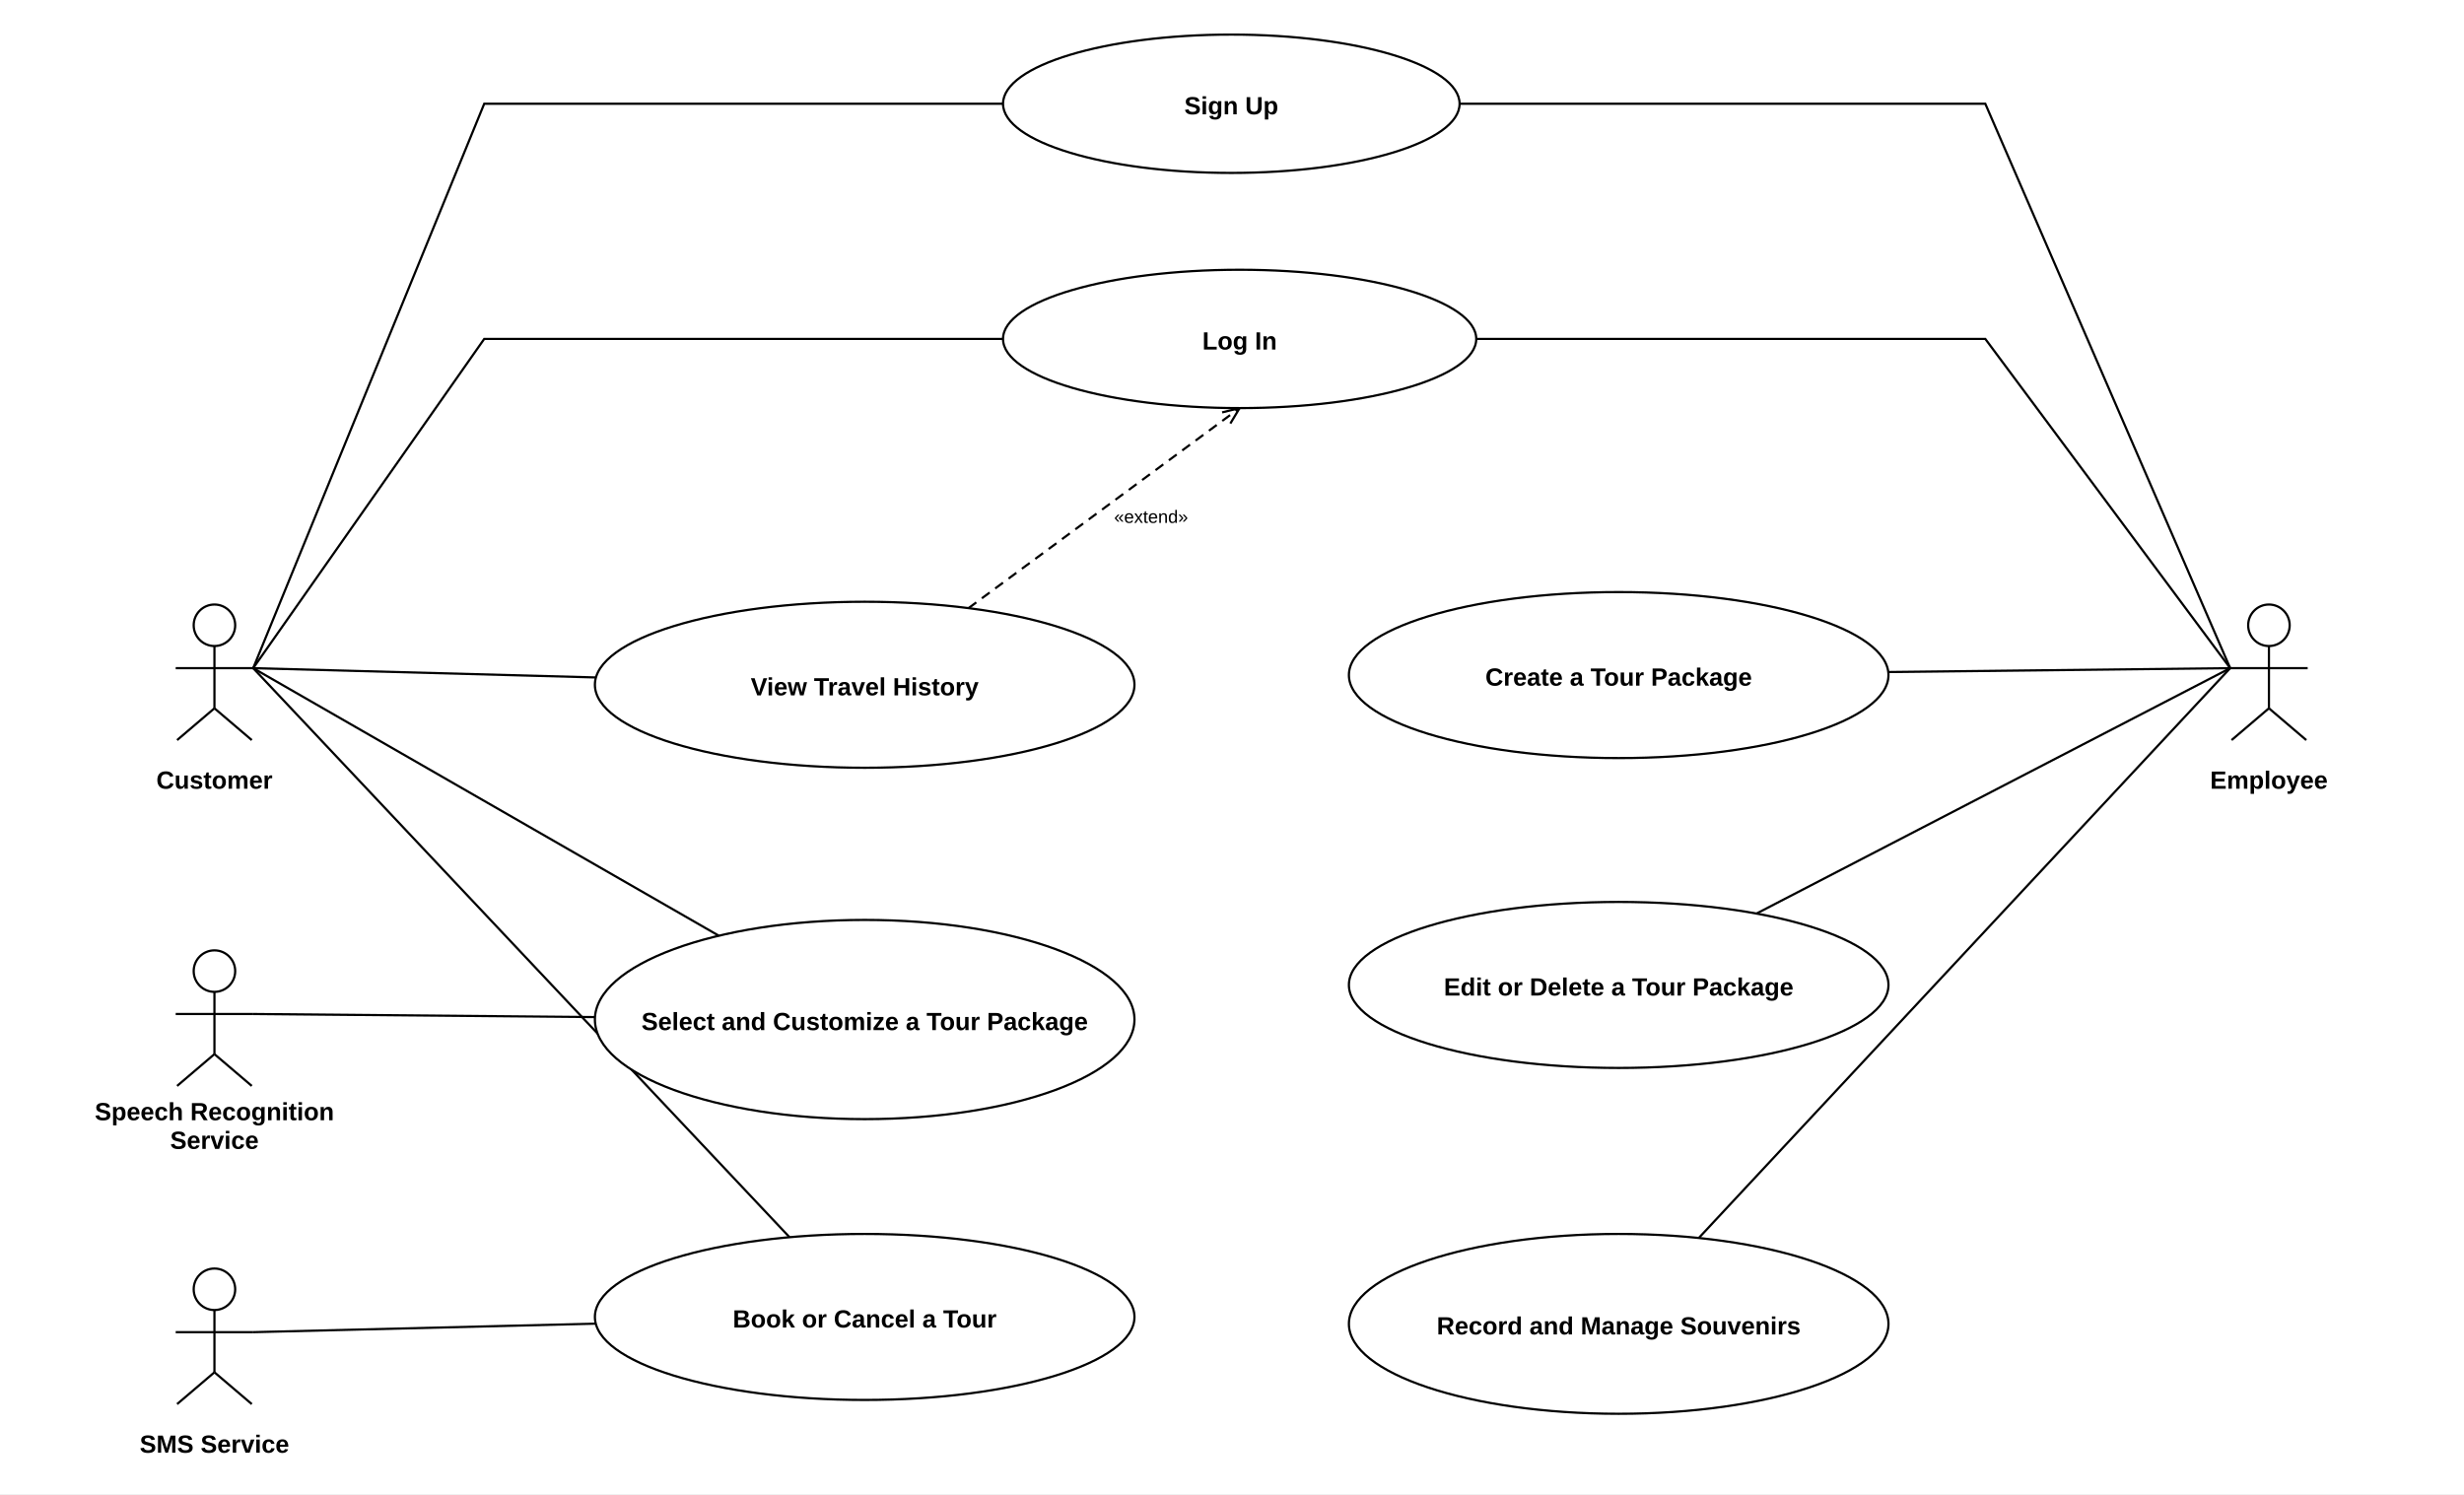
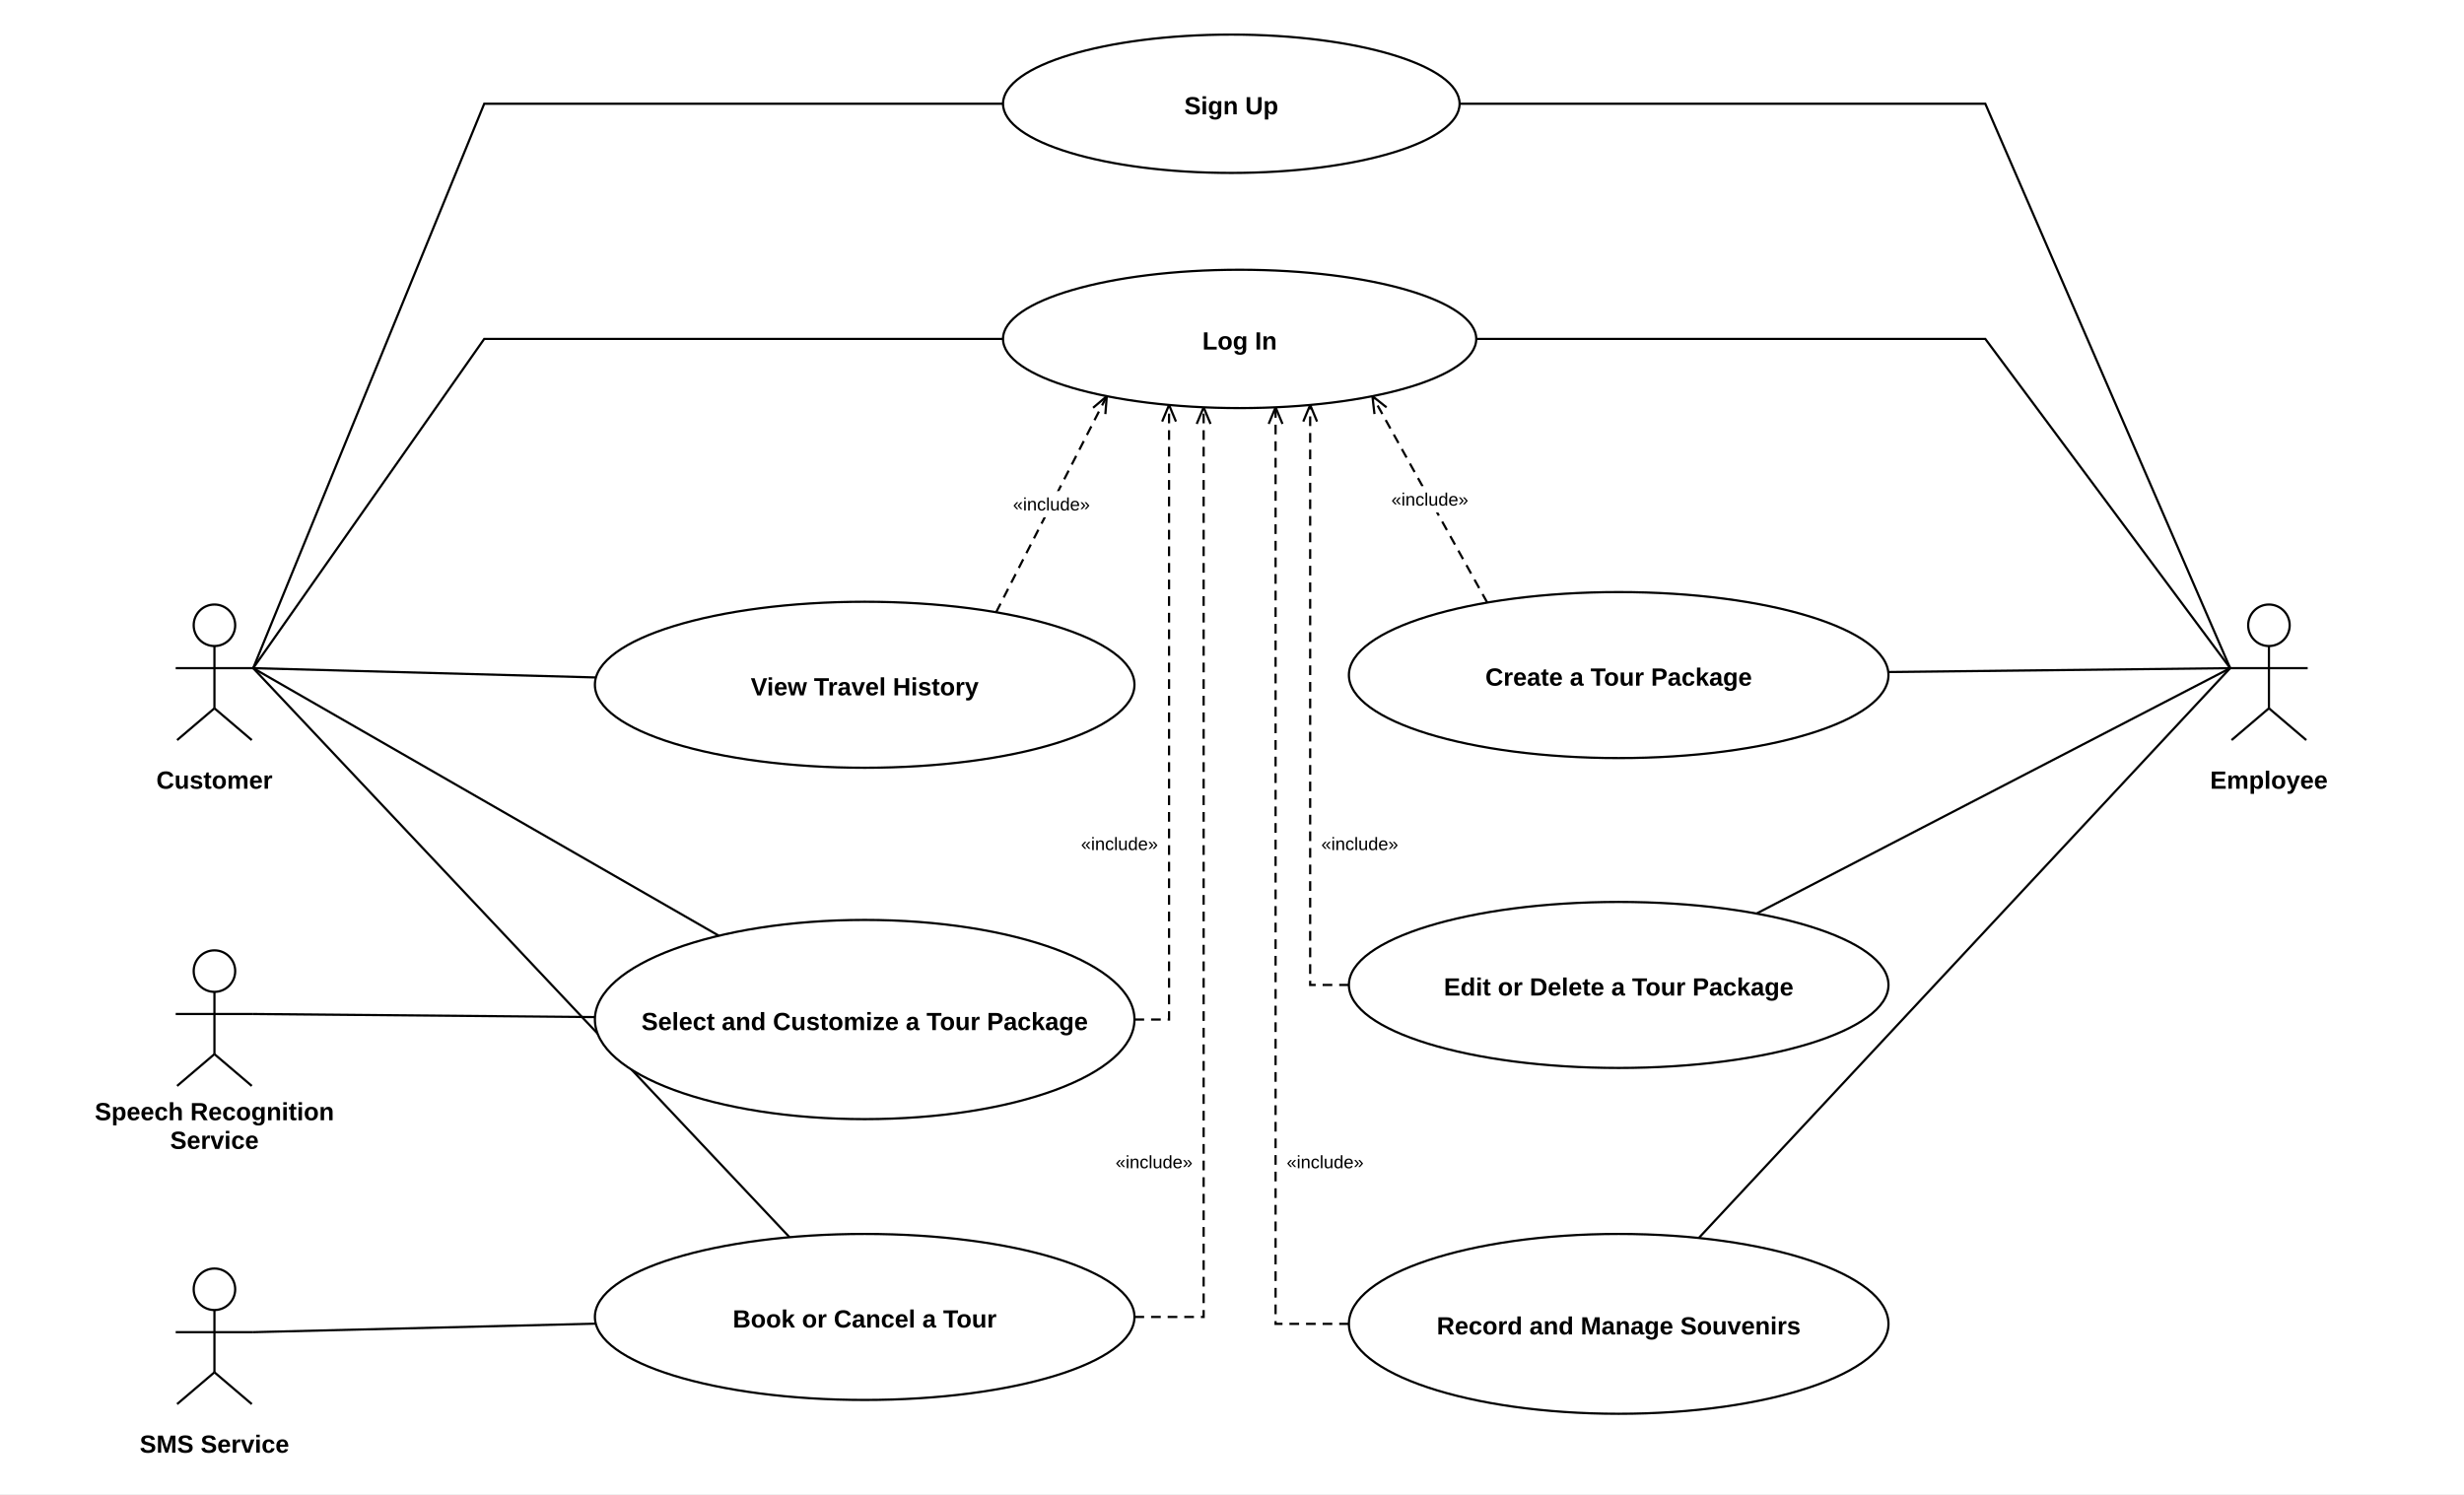
<svg xmlns="http://www.w3.org/2000/svg" width="1781" height="1080" viewBox="0 20 1781 1080">
  <rect x="0" y="20" width="1781" height="1080" fill="white" />
  <polyline points="183.0,503 350.0,95.0 725.0,95.0" fill="none" stroke="black" stroke-width="1.6" />
  <polyline points="183.0,503 350.0,265.0 725.0,265.0" fill="none" stroke="black" stroke-width="1.6" />
  <polyline points="183.0,503 430.755,509.726" fill="none" stroke="black" stroke-width="1.6" />
  <polyline points="183.0,503 519.591,696.426" fill="none" stroke="black" stroke-width="1.6" />
  <polyline points="183.0,503 570.691,914.374" fill="none" stroke="black" stroke-width="1.6" />
  <polyline points="1612.0,503 1435.0,95.0 1055.0,95.0" fill="none" stroke="black" stroke-width="1.6" />
  <polyline points="1612.0,503 1435.0,265.0 1067.042,265.0" fill="none" stroke="black" stroke-width="1.6" />
  <polyline points="1612.0,503 1364.868,505.796" fill="none" stroke="black" stroke-width="1.6" />
  <polyline points="1612.0,503 1269.572,680.412" fill="none" stroke="black" stroke-width="1.6" />
  <polyline points="1612.0,503 1227.88,914.929" fill="none" stroke="black" stroke-width="1.6" />
  <polyline points="183.0,753 430.059,755.236" fill="none" stroke="black" stroke-width="1.6" />
  <polyline points="183.0,983 430.635,976.837" fill="none" stroke="black" stroke-width="1.6" />
-   <polyline points="700.039,459.62 896.0,315.0" fill="none" stroke="black" stroke-width="1.6" stroke-dasharray="7 5" />
-   <polyline points="889.314,326.149 896.0,315.0 883.376,318.103" fill="none" stroke="black" stroke-width="1.6" />
+   <polyline points="720.0,462.602 800.0,306.375" fill="none" stroke="black" stroke-width="1.6" stroke-dasharray="7 5" />
+   <polyline points="790.087,314.785 800.0,306.375 798.971,319.334" fill="none" stroke="black" stroke-width="1.6" />
+   <polyline points="820.0,757.0 845.0,757.0 845.0,312.723" fill="none" stroke="black" stroke-width="1.6" stroke-dasharray="7 5" />
+   <polyline points="840.009,324.727 845.0,312.723 849.991,324.727" fill="none" stroke="black" stroke-width="1.6" />
+   <polyline points="820.0,972.0 870.0,972.0 870.0,314.418" fill="none" stroke="black" stroke-width="1.6" stroke-dasharray="7 5" />
+   <polyline points="865.009,326.422 870.0,314.418 874.991,326.422" fill="none" stroke="black" stroke-width="1.6" />
+   <polyline points="1075.0,455.602 992.0,306.384" fill="none" stroke="black" stroke-width="1.6" stroke-dasharray="7 5" />
+   <polyline points="993.474,319.3 992.0,306.384 1002.196,314.448" fill="none" stroke="black" stroke-width="1.6" />
+   <polyline points="975.0,732.0 947.0,732.0 947.0,312.727" fill="none" stroke="black" stroke-width="1.6" stroke-dasharray="7 5" />
+   <polyline points="942.009,324.731 947.0,312.727 951.991,324.731" fill="none" stroke="black" stroke-width="1.6" />
+   <polyline points="975.0,977.0 922.0,977.0 922.0,314.42" fill="none" stroke="black" stroke-width="1.6" stroke-dasharray="7 5" />
+   <polyline points="917.009,326.424 922.0,314.42 926.991,326.424" fill="none" stroke="black" stroke-width="1.6" />
  <circle cx="155.0" cy="472" r="15" fill="white" stroke="black" stroke-width="1.6" />
  <polyline points="155.0,487 155.0,532" fill="none" stroke="black" stroke-width="1.6" />
  <polyline points="127.0,503 183.0,503" fill="none" stroke="black" stroke-width="1.6" />
  <polyline points="155.0,532 128.0,555" fill="none" stroke="black" stroke-width="1.6" />
  <polyline points="155.0,532 182.0,555" fill="none" stroke="black" stroke-width="1.6" />
  <text x="155.0" y="590.15" text-anchor="middle" font-family="Arial, sans-serif" font-size="18" font-weight="bold">Customer</text>
  <circle cx="1640.0" cy="472" r="15" fill="white" stroke="black" stroke-width="1.6" />
  <polyline points="1640.0,487 1640.0,532" fill="none" stroke="black" stroke-width="1.6" />
  <polyline points="1612.0,503 1668.0,503" fill="none" stroke="black" stroke-width="1.6" />
  <polyline points="1640.0,532 1613.0,555" fill="none" stroke="black" stroke-width="1.6" />
  <polyline points="1640.0,532 1667.0,555" fill="none" stroke="black" stroke-width="1.6" />
  <text x="1640.0" y="590.15" text-anchor="middle" font-family="Arial, sans-serif" font-size="18" font-weight="bold">Employee</text>
  <circle cx="155.0" cy="722" r="15" fill="white" stroke="black" stroke-width="1.6" />
  <polyline points="155.0,737 155.0,782" fill="none" stroke="black" stroke-width="1.6" />
  <polyline points="127.0,753 183.0,753" fill="none" stroke="black" stroke-width="1.6" />
  <polyline points="155.0,782 128.0,805" fill="none" stroke="black" stroke-width="1.6" />
  <polyline points="155.0,782 182.0,805" fill="none" stroke="black" stroke-width="1.6" />
  <text x="155.0" y="829.8" text-anchor="middle" font-family="Arial, sans-serif" font-size="18" font-weight="bold">Speech Recognition</text>
  <text x="155.0" y="850.5" text-anchor="middle" font-family="Arial, sans-serif" font-size="18" font-weight="bold">Service</text>
  <circle cx="155.0" cy="952" r="15" fill="white" stroke="black" stroke-width="1.6" />
  <polyline points="155.0,967 155.0,1012" fill="none" stroke="black" stroke-width="1.6" />
  <polyline points="127.0,983 183.0,983" fill="none" stroke="black" stroke-width="1.6" />
  <polyline points="155.0,1012 128.0,1035" fill="none" stroke="black" stroke-width="1.6" />
  <polyline points="155.0,1012 182.0,1035" fill="none" stroke="black" stroke-width="1.6" />
  <text x="155.0" y="1070.15" text-anchor="middle" font-family="Arial, sans-serif" font-size="18" font-weight="bold">SMS Service</text>
  <ellipse cx="890.0" cy="95.0" rx="165.0" ry="50.0" fill="white" stroke="black" stroke-width="1.6" />
  <text x="890.0" y="102.65" text-anchor="middle" font-family="Arial, sans-serif" font-size="18" font-weight="bold">Sign Up</text>
  <ellipse cx="896.021" cy="265.0" rx="171.021" ry="50.0" fill="white" stroke="black" stroke-width="1.6" />
  <text x="896.021" y="272.65" text-anchor="middle" font-family="Arial, sans-serif" font-size="18" font-weight="bold">Log In</text>
  <ellipse cx="625.0" cy="515.0" rx="195.0" ry="60.0" fill="white" stroke="black" stroke-width="1.6" />
  <text x="625.0" y="522.65" text-anchor="middle" font-family="Arial, sans-serif" font-size="18" font-weight="bold">View Travel History</text>
  <ellipse cx="625.0" cy="757.0" rx="195.0" ry="72.0" fill="white" stroke="black" stroke-width="1.6" />
  <text x="625.0" y="764.65" text-anchor="middle" font-family="Arial, sans-serif" font-size="18" font-weight="bold">Select and Customize a Tour Package</text>
  <ellipse cx="625.0" cy="972.0" rx="195.0" ry="60.0" fill="white" stroke="black" stroke-width="1.6" />
  <text x="625.0" y="979.65" text-anchor="middle" font-family="Arial, sans-serif" font-size="18" font-weight="bold">Book or Cancel a Tour</text>
  <ellipse cx="1170.0" cy="508.0" rx="195.0" ry="60.0" fill="white" stroke="black" stroke-width="1.6" />
  <text x="1170.0" y="515.65" text-anchor="middle" font-family="Arial, sans-serif" font-size="18" font-weight="bold">Create a Tour Package</text>
  <ellipse cx="1170.0" cy="732.0" rx="195.0" ry="60.0" fill="white" stroke="black" stroke-width="1.6" />
  <text x="1170.0" y="739.65" text-anchor="middle" font-family="Arial, sans-serif" font-size="18" font-weight="bold">Edit or Delete a Tour Package</text>
  <ellipse cx="1170.0" cy="977.0" rx="195.0" ry="65.0" fill="white" stroke="black" stroke-width="1.6" />
  <text x="1170.0" y="984.65" text-anchor="middle" font-family="Arial, sans-serif" font-size="18" font-weight="bold">Record and Manage Souvenirs</text>
-   <rect x="831.246" y="389.025" width="59.0" height="18.95" fill="white" />
-   <text x="832" y="398" text-anchor="middle" font-family="Arial, sans-serif" font-size="13">«extend»</text>
+   <rect x="730.5" y="375.014" width="59.0" height="18.95" fill="white" />
+   <text x="760.0" y="388.989" text-anchor="middle" font-family="Arial, sans-serif" font-size="13">«include»</text>
+   <rect x="780.0" y="620.525" width="59.0" height="18.95" fill="white" />
+   <text x="837.0" y="634.5" text-anchor="end" font-family="Arial, sans-serif" font-size="13">«include»</text>
+   <rect x="805.0" y="850.525" width="59.0" height="18.95" fill="white" />
+   <text x="862.0" y="864.5" text-anchor="end" font-family="Arial, sans-serif" font-size="13">«include»</text>
+   <rect x="1004.0" y="371.518" width="59.0" height="18.95" fill="white" />
+   <text x="1033.5" y="385.493" text-anchor="middle" font-family="Arial, sans-serif" font-size="13">«include»</text>
+   <rect x="953.0" y="620.525" width="59.0" height="18.95" fill="white" />
+   <text x="955.0" y="634.5" text-anchor="start" font-family="Arial, sans-serif" font-size="13">«include»</text>
+   <rect x="928.0" y="850.525" width="59.0" height="18.95" fill="white" />
+   <text x="930.0" y="864.5" text-anchor="start" font-family="Arial, sans-serif" font-size="13">«include»</text>
</svg>
